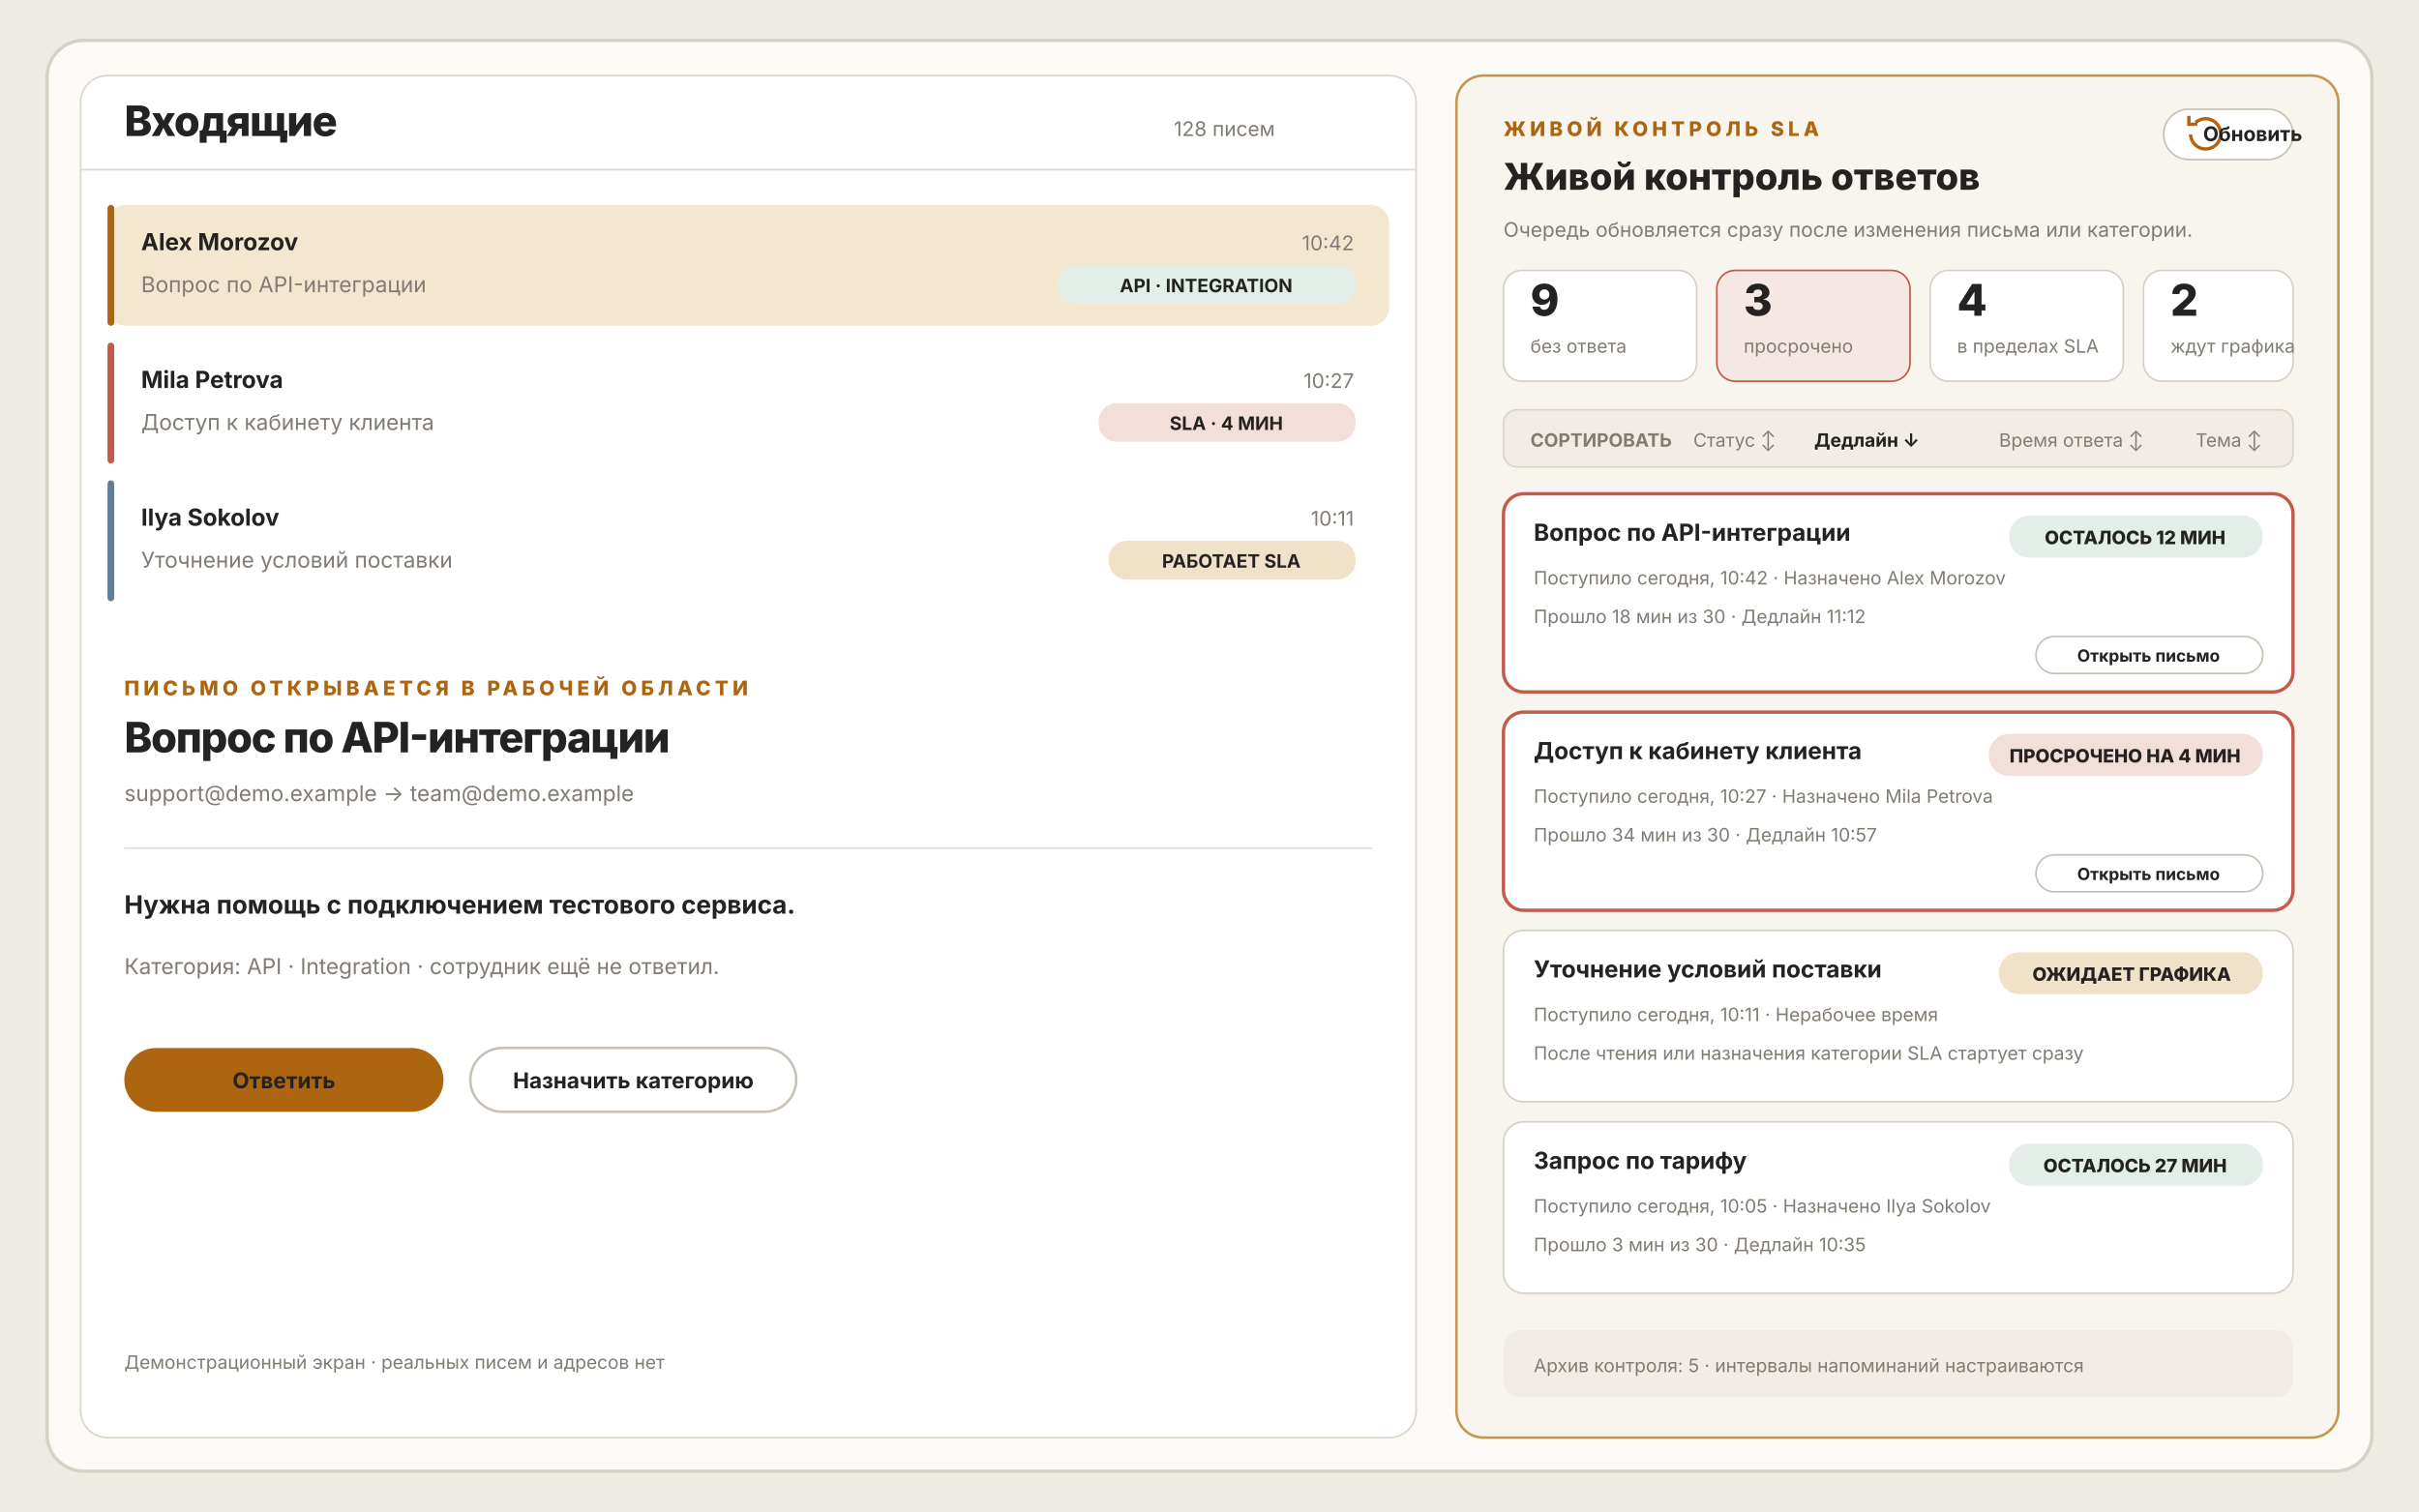
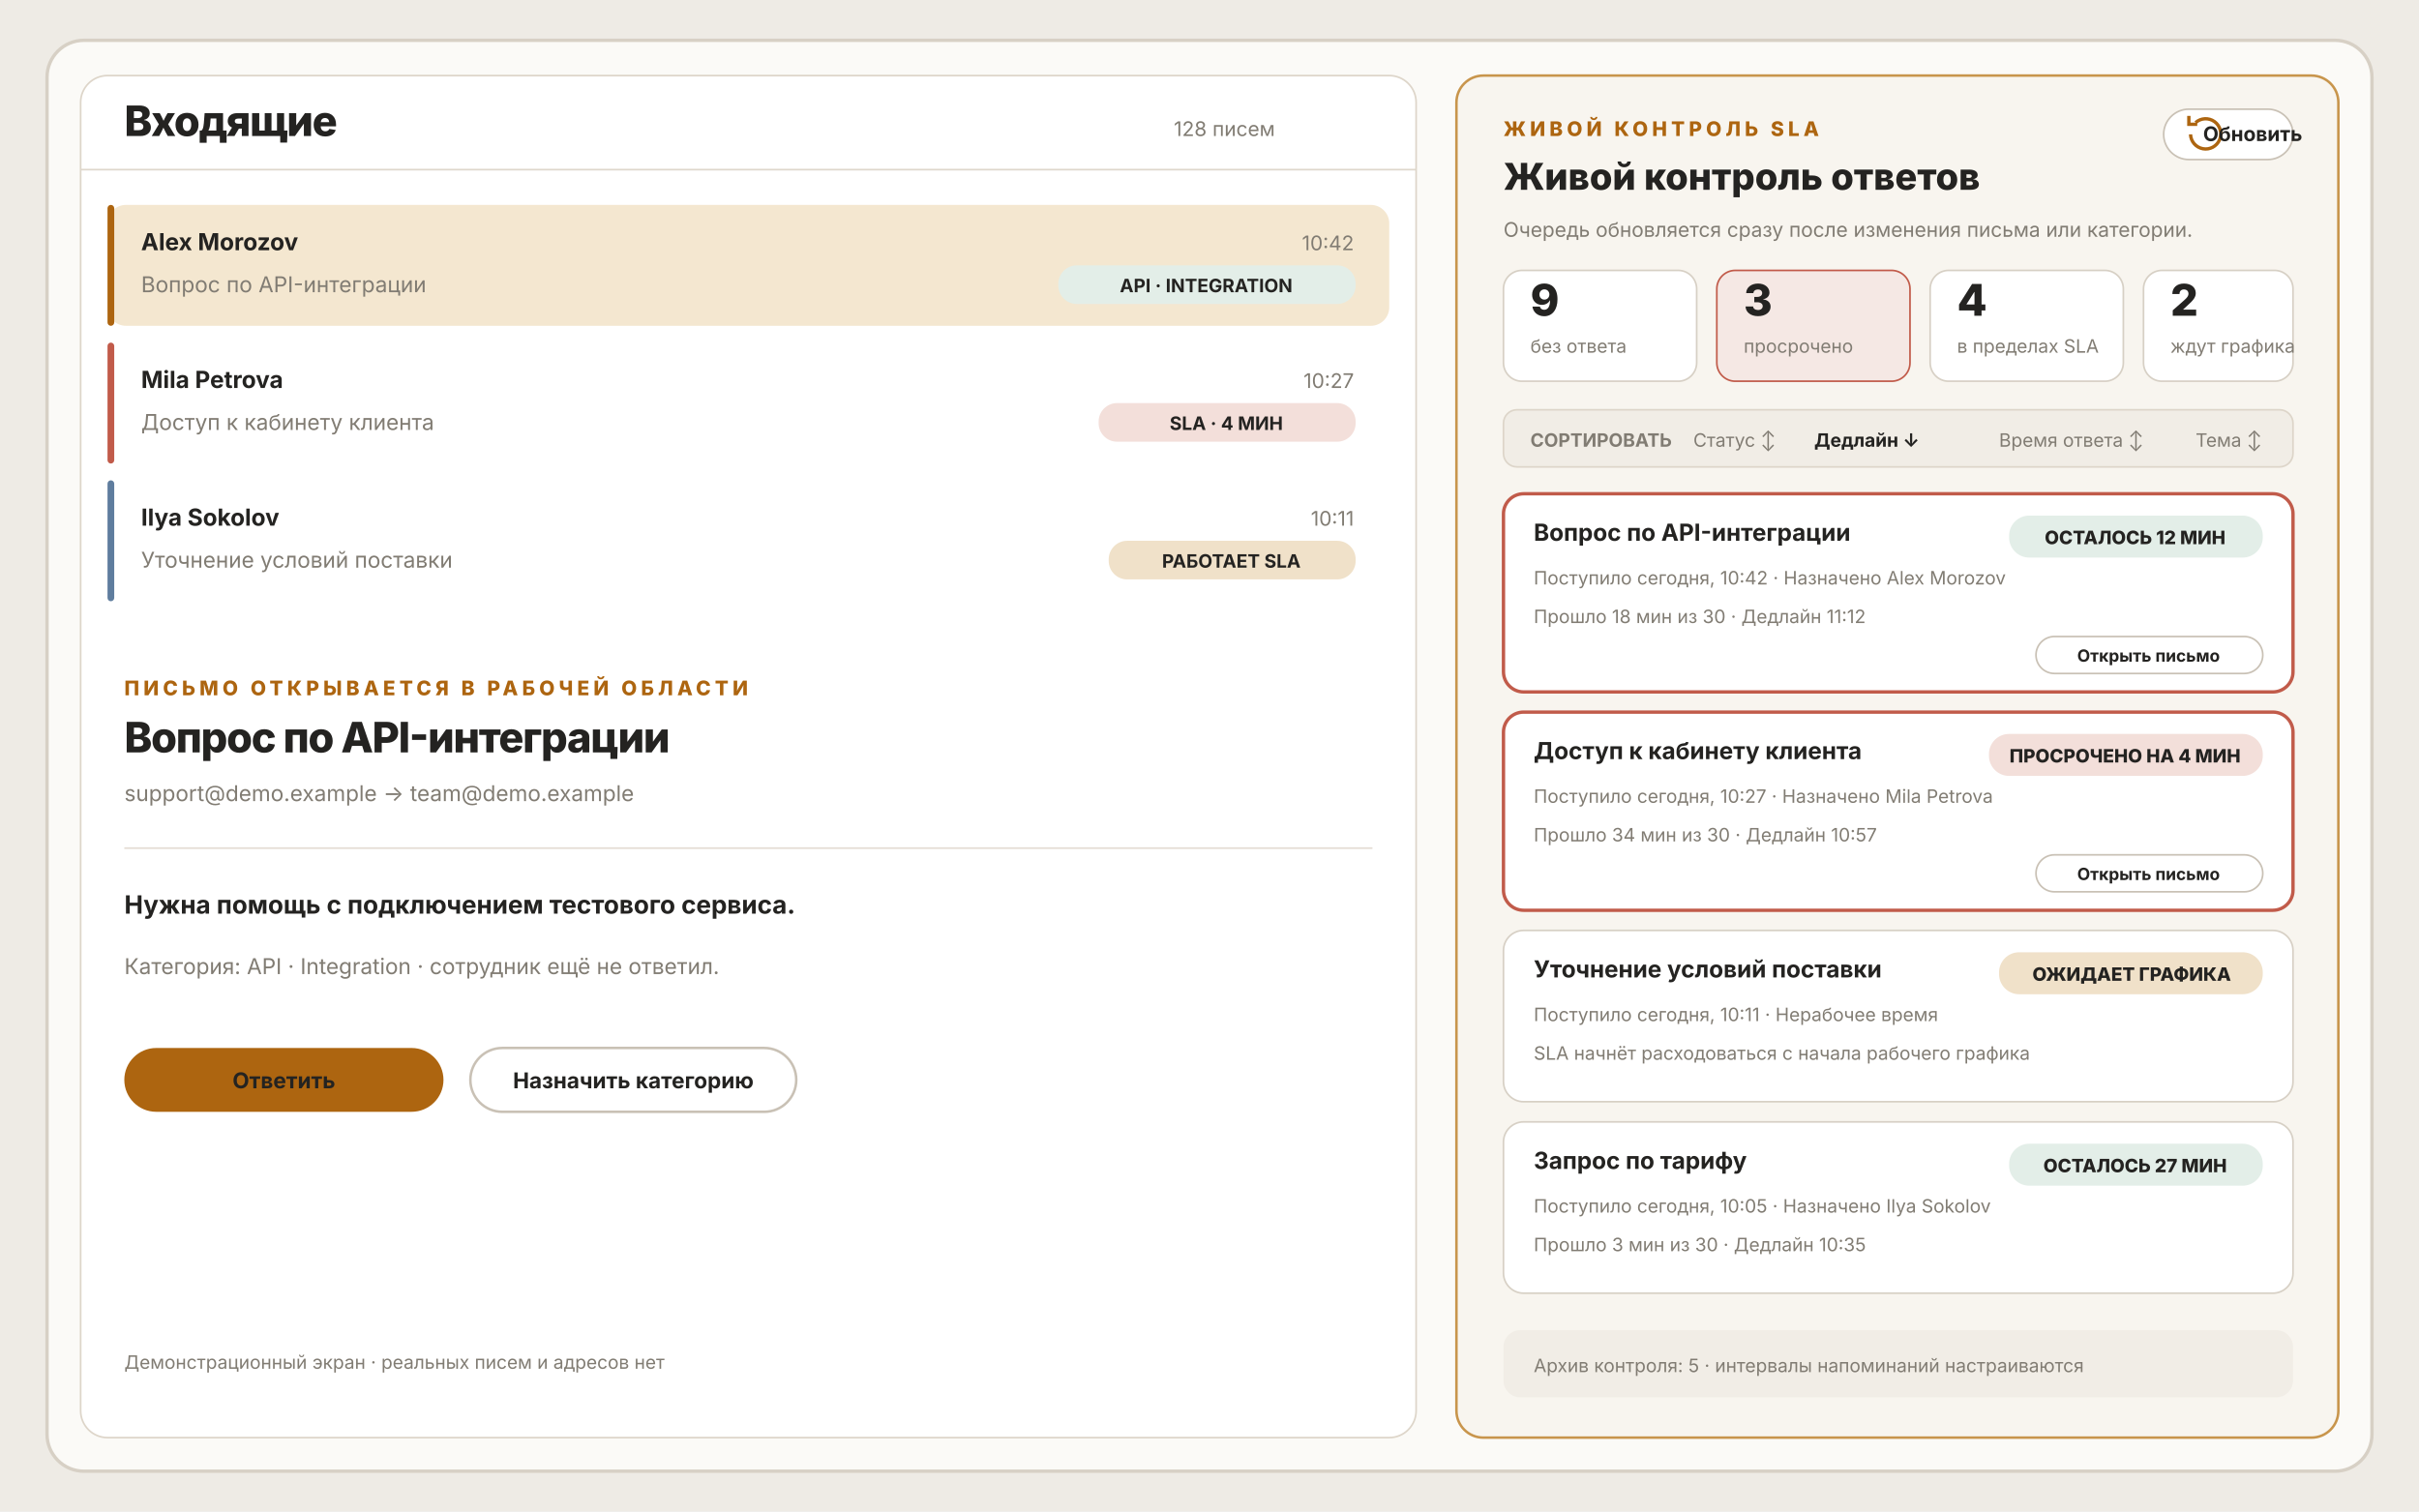
<svg xmlns="http://www.w3.org/2000/svg" width="1440" height="900" viewBox="0 0 1440 900" role="img" aria-labelledby="title desc">
  <style>
    text { font-family: Inter, -apple-system, BlinkMacSystemFont, "Segoe UI", Arial, sans-serif; fill: #242321; }
    .muted { fill: #817c73; }
    .kicker { fill: #ad6510; font-size: 12px; font-weight: 800; letter-spacing: 2.4px; }
    .title { font-size: 25px; font-weight: 800; letter-spacing: -.7px; }
    .small { font-size: 12px; }
    .caption { font-size: 13px; font-weight: 650; }
    .rowtext { font-size: 14px; font-weight: 650; }
    .paneltitle { font-size: 22px; font-weight: 800; }
    .stat { font-size: 26px; font-weight: 800; font-variant-numeric: tabular-nums; }
  </style>
  <rect width="1440" height="900" fill="#eeebe5" />
  <rect x="28" y="24" width="1384" height="852" rx="22" fill="#fbfaf7" stroke="#d7d0c5" stroke-width="2" />
  <rect x="48" y="45" width="795" height="811" rx="16" fill="#fff" stroke="#ddd5c9" />
  <text x="74" y="81" class="title">Входящие</text>
  <text x="759" y="81" text-anchor="end" class="muted" font-size="12">128 писем</text>
  <line x1="48" y1="101" x2="843" y2="101" stroke="#ded7cc" />
  <g>
    <rect x="64" y="122" width="763" height="72" rx="11" fill="#f4e7d0" />
    <rect x="64" y="122" width="4" height="72" rx="2" fill="#ad6510" />
    <text x="84" y="149" class="rowtext">Alex Morozov</text>
    <text x="806" y="149" text-anchor="end" class="muted" font-size="12">10:42</text>
    <text x="84" y="174" class="muted" font-size="13">Вопрос по API-интеграции</text>
    <rect x="630" y="158" width="177" height="23" rx="11" fill="#e3eee8" />
    <text x="718" y="174" text-anchor="middle" fill="#397e72" font-size="11" font-weight="750">API · INTEGRATION</text>
    <rect x="64" y="204" width="763" height="72" rx="11" fill="#fff" />
    <rect x="64" y="204" width="4" height="72" rx="2" fill="#c15b4a" />
    <text x="84" y="231" class="rowtext">Mila Petrova</text>
    <text x="806" y="231" text-anchor="end" class="muted" font-size="12">10:27</text>
    <text x="84" y="256" class="muted" font-size="13">Доступ к кабинету клиента</text>
    <rect x="654" y="240" width="153" height="23" rx="11" fill="#f3dfda" />
    <text x="730" y="256" text-anchor="middle" fill="#ad4636" font-size="11" font-weight="750">SLA · 4 МИН</text>
    <rect x="64" y="286" width="763" height="72" rx="11" fill="#fff" />
    <rect x="64" y="286" width="4" height="72" rx="2" fill="#5f7d9e" />
    <text x="84" y="313" class="rowtext">Ilya Sokolov</text>
    <text x="806" y="313" text-anchor="end" class="muted" font-size="12">10:11</text>
    <text x="84" y="338" class="muted" font-size="13">Уточнение условий поставки</text>
    <rect x="660" y="322" width="147" height="23" rx="11" fill="#f0e1c9" />
    <text x="733" y="338" text-anchor="middle" fill="#9c5b0d" font-size="11" font-weight="750">РАБОТАЕТ SLA</text>
  </g>
  <text x="74" y="414" class="kicker" font-size="11">ПИСЬМО ОТКРЫВАЕТСЯ В РАБОЧЕЙ ОБЛАСТИ</text>
  <text x="74" y="448" class="title" font-size="21">Вопрос по API-интеграции</text>
  <text x="74" y="477" class="muted" font-size="13">support@demo.example → team@demo.example</text>
  <line x1="74" y1="505" x2="817" y2="505" stroke="#e4ddd4" />
  <text x="74" y="544" font-size="15" font-weight="650">Нужна помощь с подключением тестового сервиса.</text>
  <text x="74" y="580" class="muted" font-size="13">Категория: API · Integration · сотрудник ещё не ответил.</text>
  <rect x="74" y="624" width="190" height="38" rx="19" fill="#ad6510" />
  <text x="169" y="648" text-anchor="middle" fill="#fff" font-size="13" font-weight="750">Ответить</text>
  <rect x="280" y="624" width="194" height="38" rx="19" fill="#fff" stroke="#c9c1b5" stroke-width="1.5" />
  <text x="377" y="648" text-anchor="middle" fill="#6f6b64" font-size="13" font-weight="750">Назначить категорию</text>
  <text x="74" y="815" class="muted" font-size="11">Демонстрационный экран · реальных писем и адресов нет</text>
  <rect x="867" y="45" width="525" height="811" rx="16" fill="#f8f5ef" stroke="#c8954c" stroke-width="1.5" />
  <text x="895" y="81" class="kicker">ЖИВОЙ КОНТРОЛЬ SLA</text>
  <text x="895" y="113" class="paneltitle">Живой контроль ответов</text>
  <rect x="1288" y="65" width="77" height="30" rx="15" fill="#fff" stroke="#c9c1b5" />
  <path d="M1304 80a9 9 0 1 0 3-7" fill="none" stroke="#ad6510" stroke-width="2" />
  <path d="M1303 69v5h5" fill="none" stroke="#ad6510" stroke-width="2" />
  <text x="1341" y="84" class="small" text-anchor="middle" font-weight="750">Обновить</text>
  <text x="895" y="141" class="muted" font-size="12">Очередь обновляется сразу после изменения письма или категории.</text>
  <rect x="895" y="161" width="115" height="66" rx="11" fill="#fff" stroke="#d7d0c5" />
  <text x="911" y="188" class="stat">9</text>
  <text x="911" y="210" class="muted" font-size="11">без ответа</text>
  <rect x="1022" y="161" width="115" height="66" rx="11" fill="#f5e8e4" stroke="#c15b4a" />
  <text x="1038" y="188" class="stat" fill="#ad4636">3</text>
  <text x="1038" y="210" class="muted" font-size="11">просрочено</text>
  <rect x="1149" y="161" width="115" height="66" rx="11" fill="#fff" stroke="#d7d0c5" />
  <text x="1165" y="188" class="stat">4</text>
  <text x="1165" y="210" class="muted" font-size="11">в пределах SLA</text>
  <rect x="1276" y="161" width="89" height="66" rx="11" fill="#fff" stroke="#d7d0c5" />
  <text x="1292" y="188" class="stat">2</text>
  <text x="1292" y="210" class="muted" font-size="11">ждут графика</text>
  <rect x="895" y="244" width="470" height="34" rx="8" fill="#f1ede6" stroke="#ddd5c9" />
  <text x="911" y="266" class="muted" font-size="11" font-weight="750">СОРТИРОВАТЬ</text>
  <text x="1008" y="266" class="muted" font-size="11">Статус ↕</text>
  <text x="1080" y="266" fill="#ad6510" font-size="11" font-weight="750">Дедлайн ↓</text>
  <text x="1190" y="266" class="muted" font-size="11">Время ответа ↕</text>
  <text x="1307" y="266" class="muted" font-size="11">Тема ↕</text>
  <g>
    <rect x="895" y="294" width="470" height="118" rx="12" fill="#fff" stroke="#c15b4a" stroke-width="2" />
    <text x="913" y="322" class="rowtext">Вопрос по API-интеграции</text>
    <rect x="1196" y="307" width="151" height="25" rx="12" fill="#e3eee8" />
    <text x="1271" y="324" text-anchor="middle" fill="#397e72" font-size="11" font-weight="800">ОСТАЛОСЬ 12 МИН</text>
    <text x="913" y="348" class="muted" font-size="11">Поступило сегодня, 10:42 · Назначено Alex Morozov</text>
    <text x="913" y="371" class="muted" font-size="11">Прошло 18 мин из 30 · Дедлайн 11:12</text>
    <rect x="1212" y="379" width="135" height="22" rx="11" fill="#fff" stroke="#c9c1b5" />
    <text x="1279" y="394" text-anchor="middle" fill="#8e4c12" font-size="10" font-weight="750">Открыть письмо</text>
    <rect x="895" y="424" width="470" height="118" rx="12" fill="#fff" stroke="#c15b4a" stroke-width="2" />
    <text x="913" y="452" class="rowtext">Доступ к кабинету клиента</text>
    <rect x="1184" y="437" width="163" height="25" rx="12" fill="#f3dfda" />
    <text x="1265" y="454" text-anchor="middle" fill="#ad4636" font-size="11" font-weight="800">ПРОСРОЧЕНО НА 4 МИН</text>
    <text x="913" y="478" class="muted" font-size="11">Поступило сегодня, 10:27 · Назначено Mila Petrova</text>
    <text x="913" y="501" class="muted" font-size="11">Прошло 34 мин из 30 · Дедлайн 10:57</text>
    <rect x="1212" y="509" width="135" height="22" rx="11" fill="#fff" stroke="#c9c1b5" />
    <text x="1279" y="524" text-anchor="middle" fill="#8e4c12" font-size="10" font-weight="750">Открыть письмо</text>
    <rect x="895" y="554" width="470" height="102" rx="12" fill="#fff" stroke="#d7d0c5" />
    <text x="913" y="582" class="rowtext">Уточнение условий поставки</text>
    <rect x="1190" y="567" width="157" height="25" rx="12" fill="#f0e1c9" />
    <text x="1269" y="584" text-anchor="middle" fill="#9c5b0d" font-size="11" font-weight="800">ОЖИДАЕТ ГРАФИКА</text>
    <text x="913" y="608" class="muted" font-size="11">Поступило сегодня, 10:11 · Нерабочее время</text>
-     <text x="913" y="631" class="muted" font-size="11">После чтения или назначения категории SLA стартует сразу</text>
+     <text x="913" y="631" class="muted" font-size="11">SLA начнёт расходоваться с начала рабочего графика</text>
    <rect x="895" y="668" width="470" height="102" rx="12" fill="#fff" stroke="#d7d0c5" />
    <text x="913" y="696" class="rowtext">Запрос по тарифу</text>
    <rect x="1196" y="681" width="151" height="25" rx="12" fill="#e3eee8" />
    <text x="1271" y="698" text-anchor="middle" fill="#397e72" font-size="11" font-weight="800">ОСТАЛОСЬ 27 МИН</text>
    <text x="913" y="722" class="muted" font-size="11">Поступило сегодня, 10:05 · Назначено Ilya Sokolov</text>
    <text x="913" y="745" class="muted" font-size="11">Прошло 3 мин из 30 · Дедлайн 10:35</text>
  </g>
  <rect x="895" y="792" width="470" height="40" rx="10" fill="#f1ede6" />
  <text x="913" y="817" class="muted" font-size="11">Архив контроля: 5 · интервалы напоминаний настраиваются</text>
</svg>
